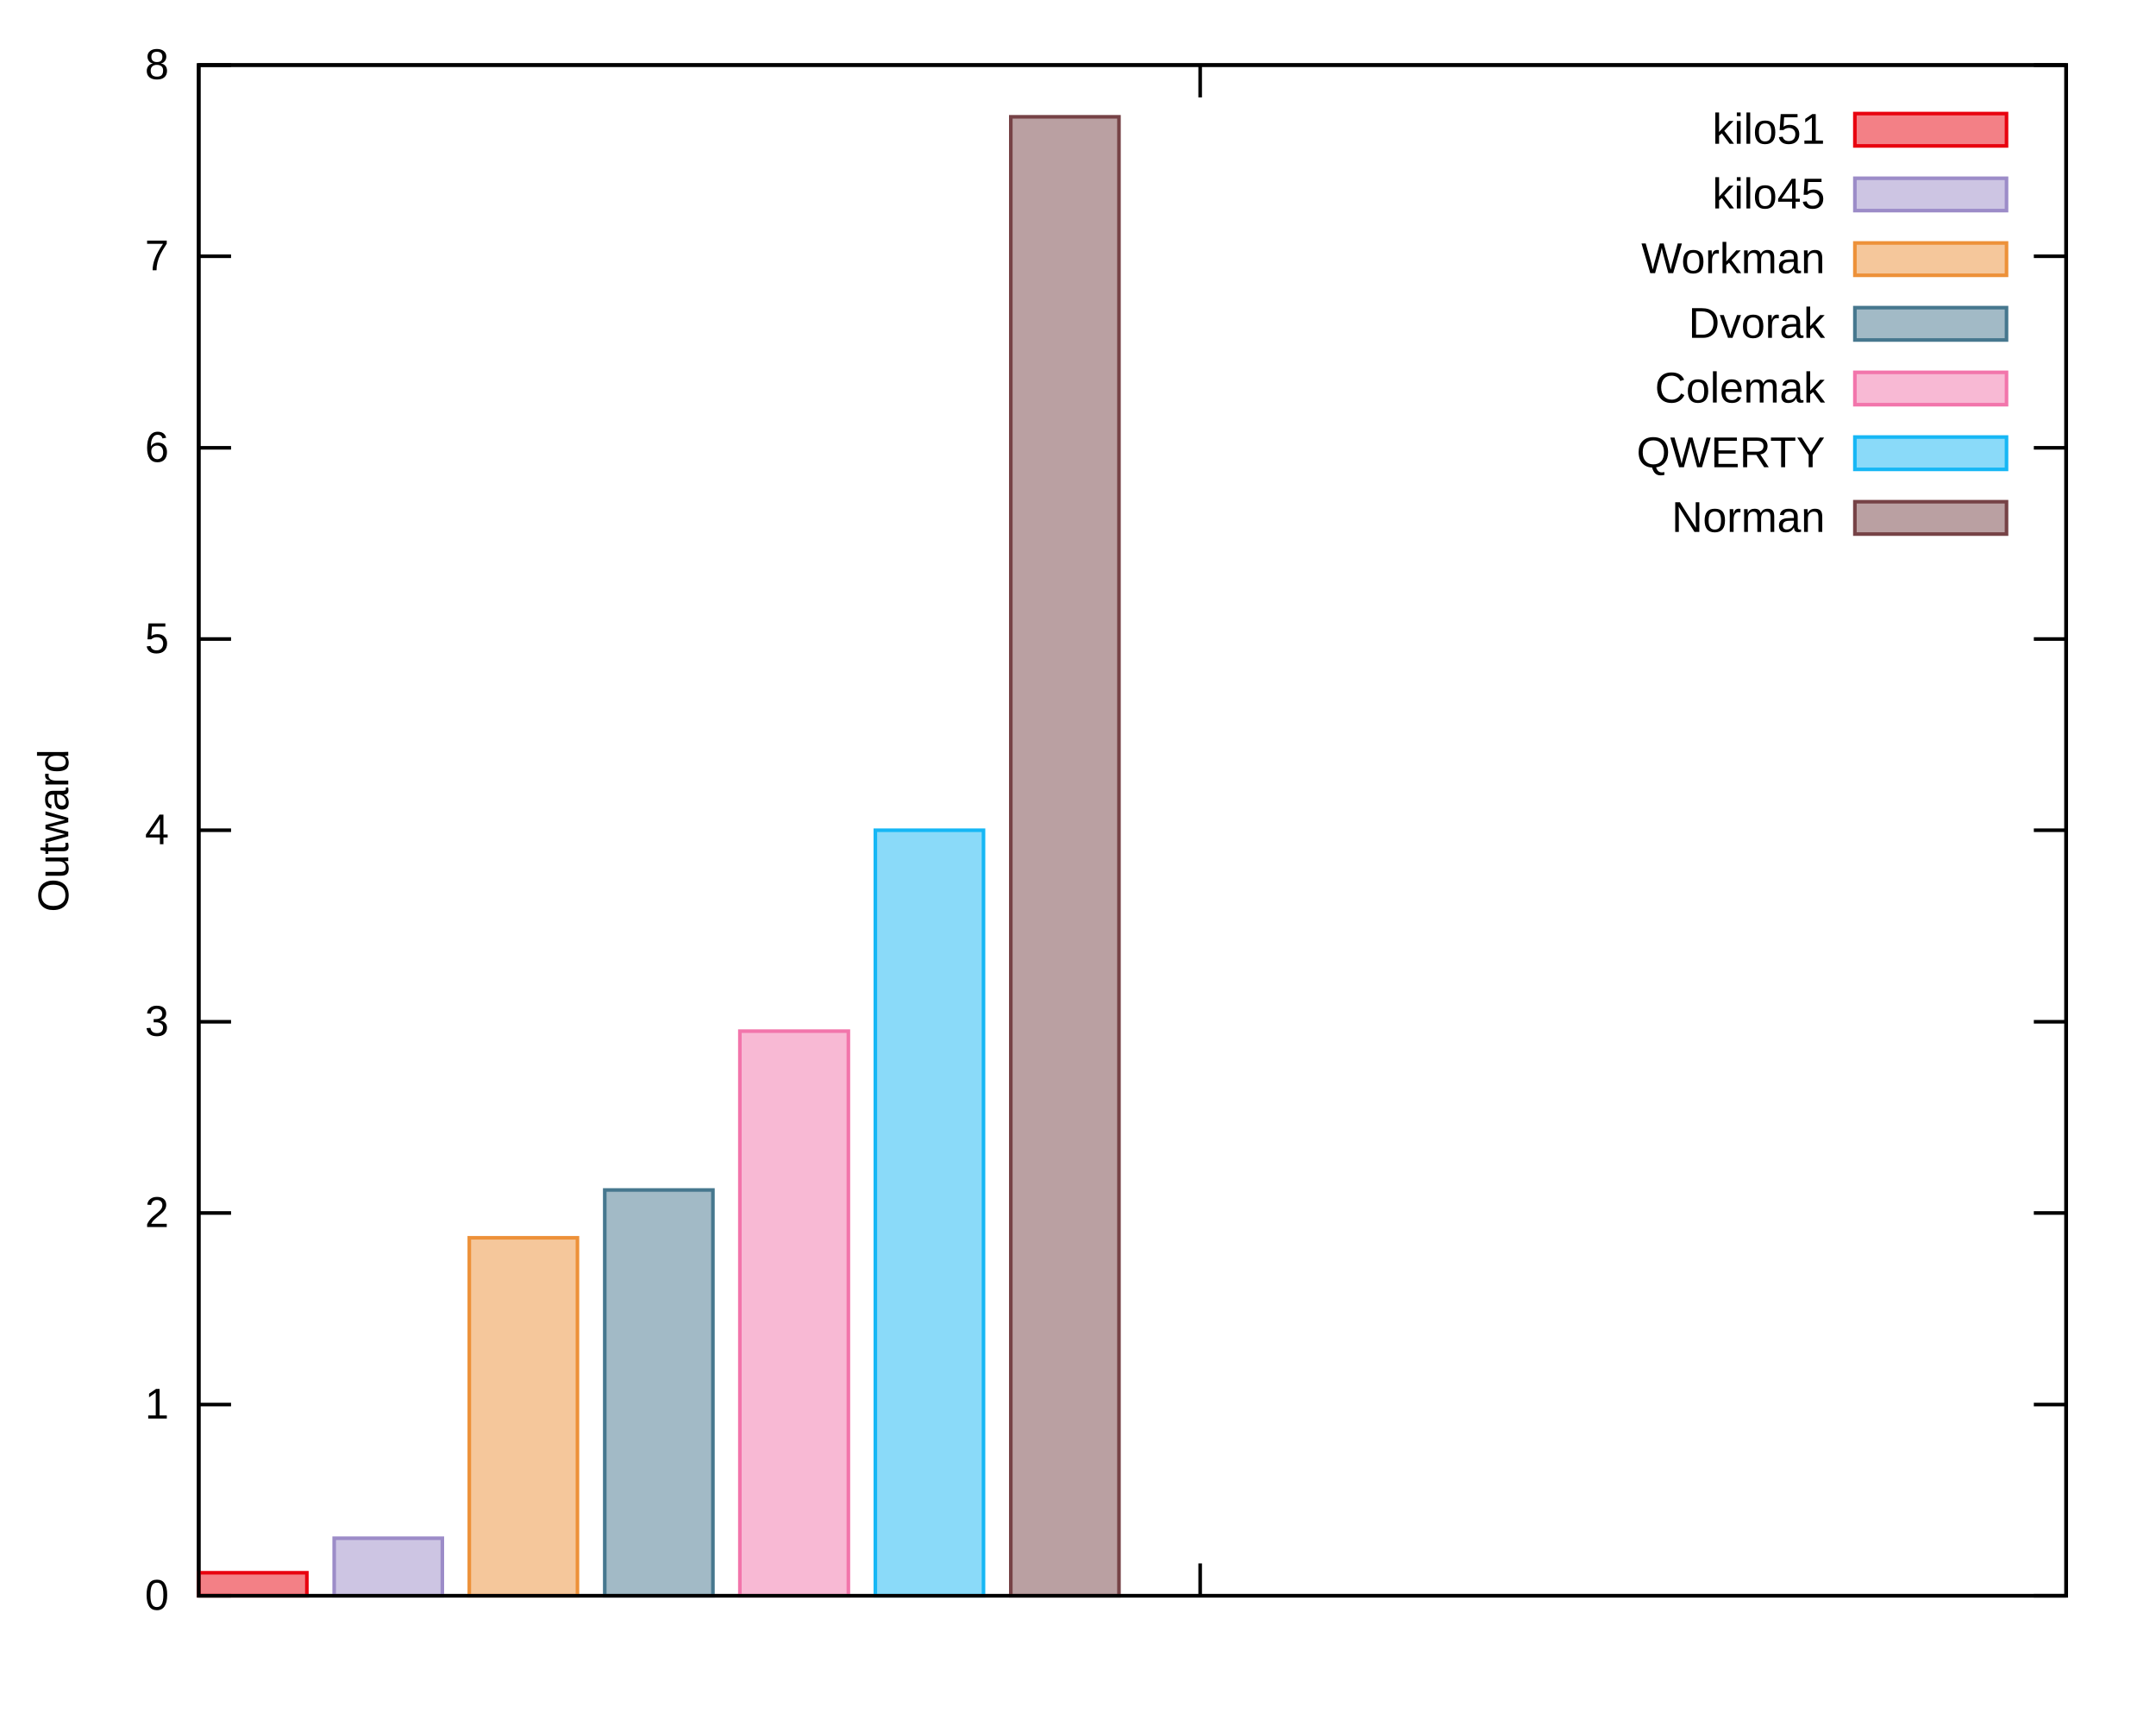
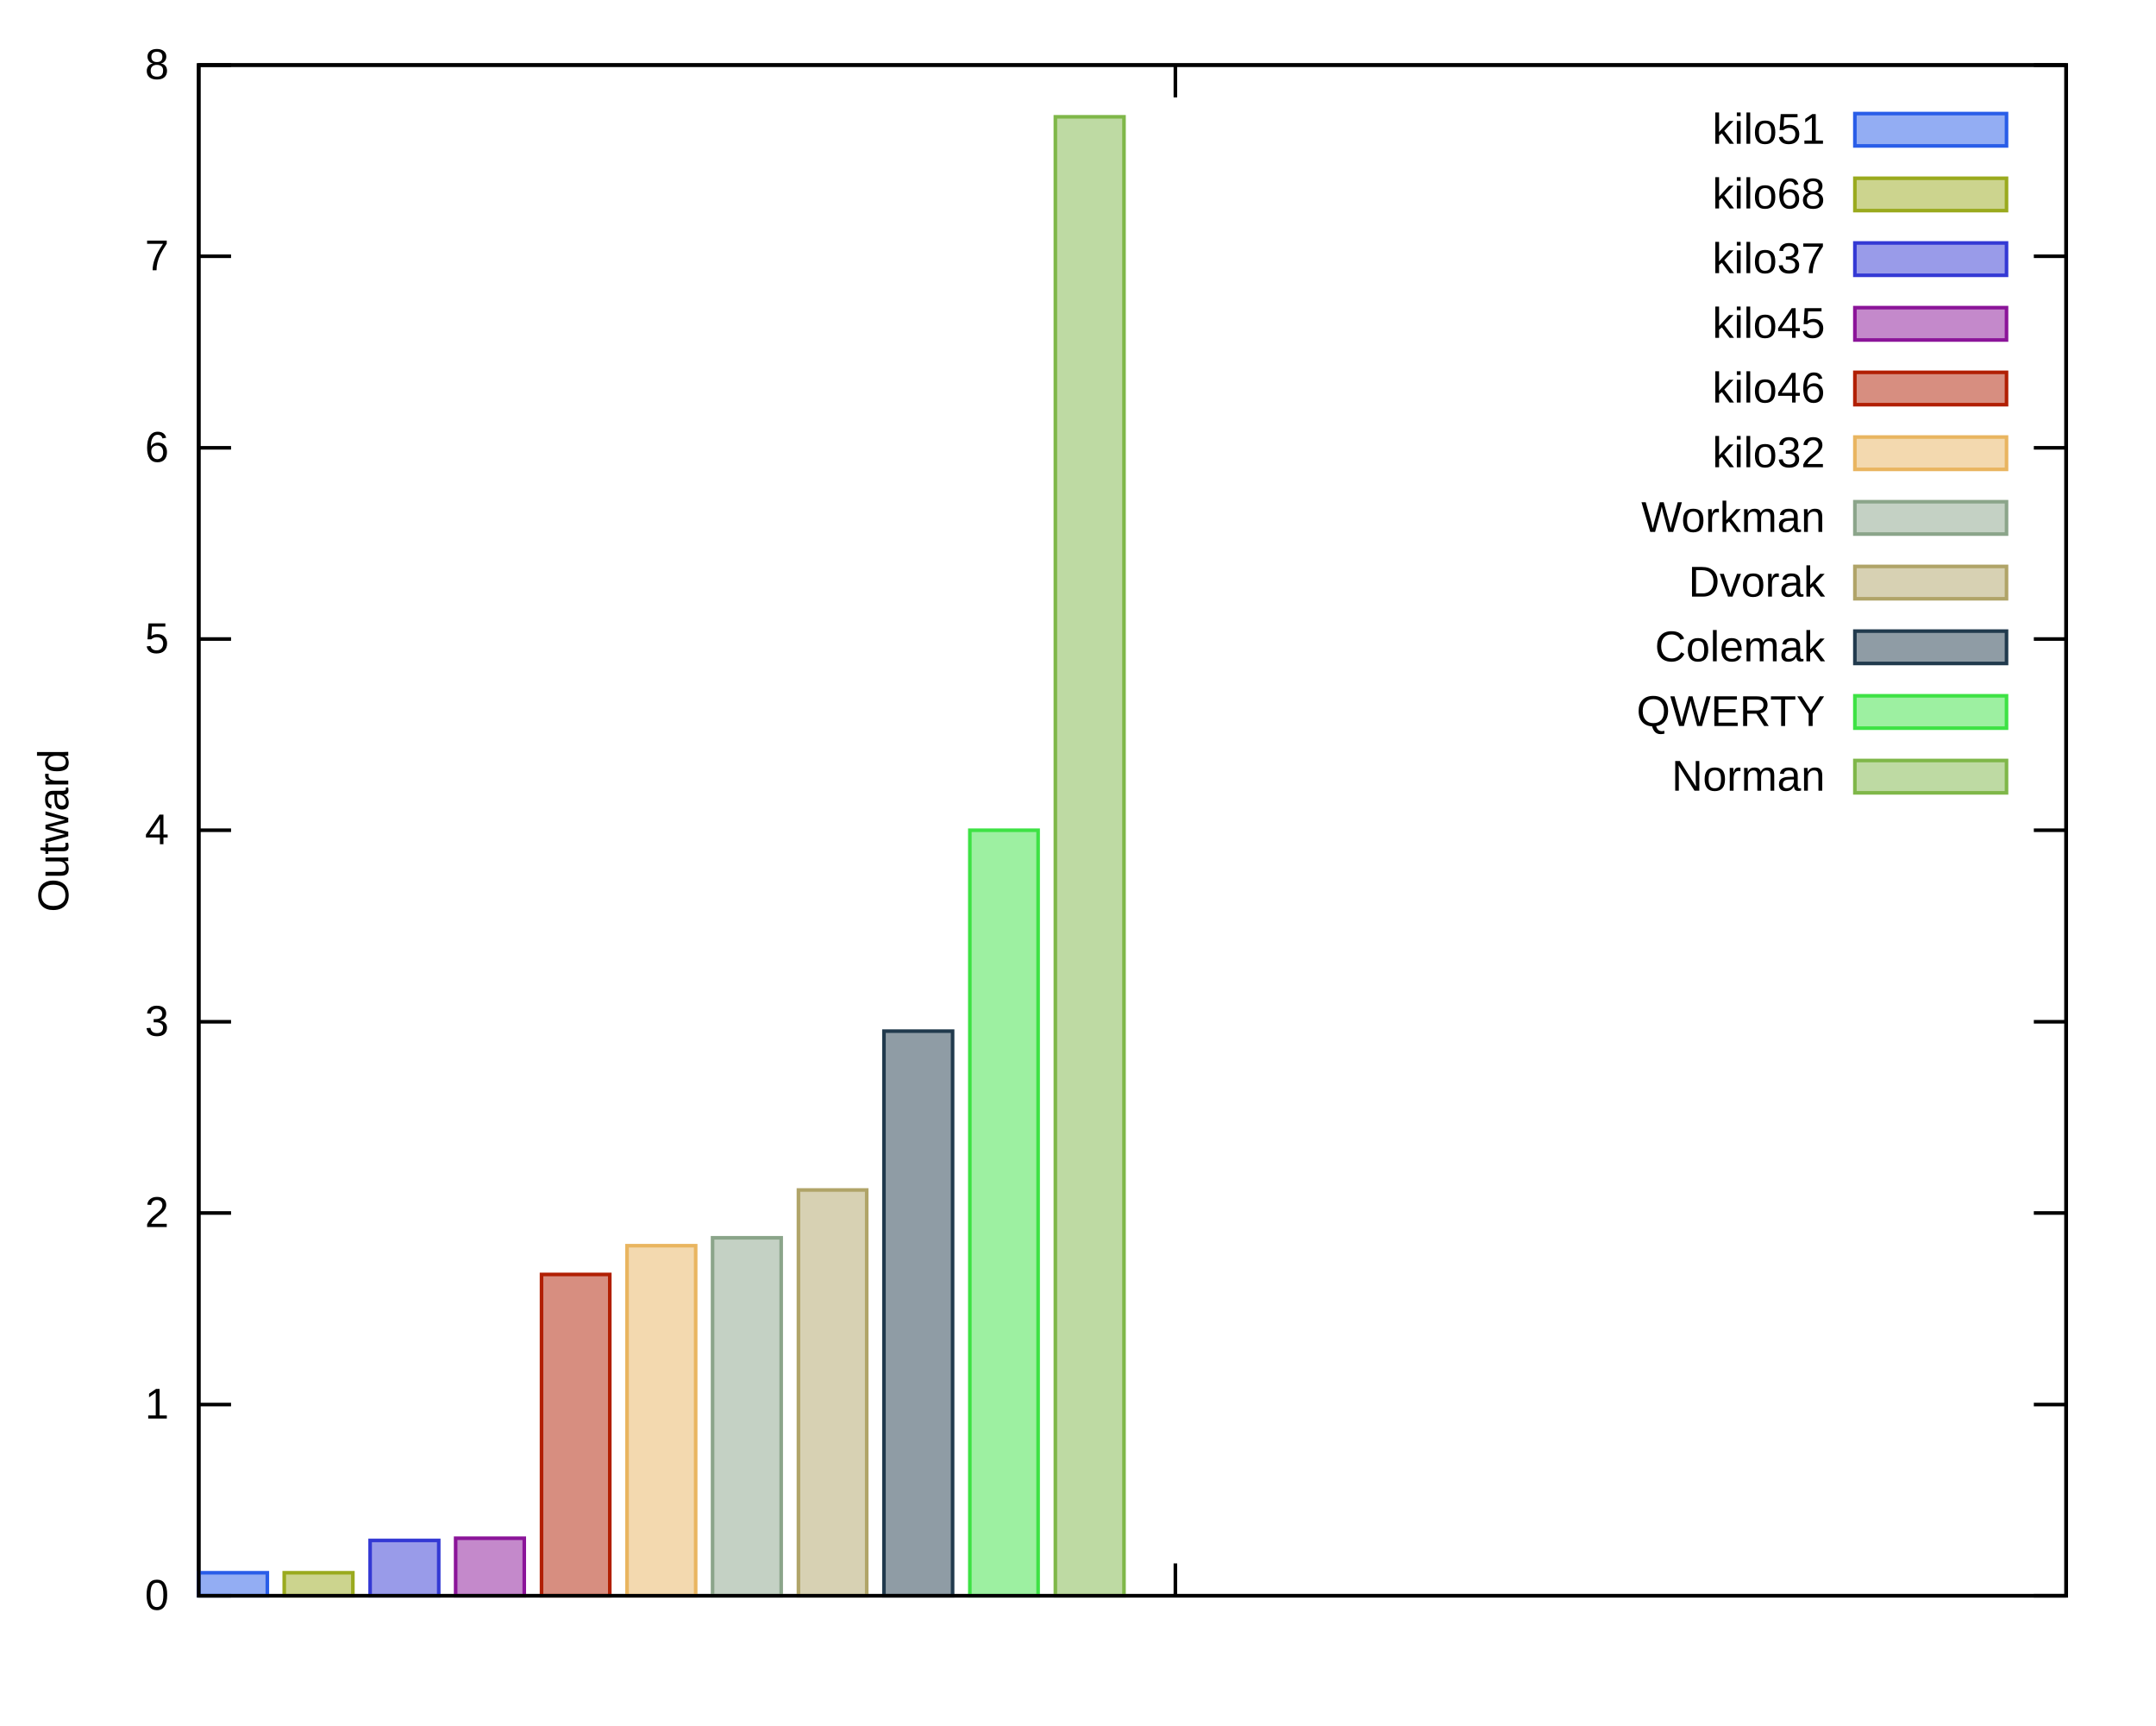
<svg xmlns="http://www.w3.org/2000/svg" xmlns:xlink="http://www.w3.org/1999/xlink" width="600" height="480" viewBox="0 0 600 480">
  <g id="gnuplot_canvas">
    <rect x="0" y="0" width="600" height="480" fill="none" />
    <defs>
      <circle id="gpDot" r="0.5" stroke-width="0.5" stroke="currentColor" />
      <path id="gpPt0" stroke-width="0.222" stroke="currentColor" d="M-1,0 h2 M0,-1 v2" />
      <path id="gpPt1" stroke-width="0.222" stroke="currentColor" d="M-1,-1 L1,1 M1,-1 L-1,1" />
      <path id="gpPt2" stroke-width="0.222" stroke="currentColor" d="M-1,0 L1,0 M0,-1 L0,1 M-1,-1 L1,1 M-1,1 L1,-1" />
      <rect id="gpPt3" stroke-width="0.222" stroke="currentColor" x="-1" y="-1" width="2" height="2" />
      <rect id="gpPt4" stroke-width="0.222" stroke="currentColor" fill="currentColor" x="-1" y="-1" width="2" height="2" />
      <circle id="gpPt5" stroke-width="0.222" stroke="currentColor" cx="0" cy="0" r="1" />
      <use xlink:href="#gpPt5" id="gpPt6" fill="currentColor" stroke="none" />
      <path id="gpPt7" stroke-width="0.222" stroke="currentColor" d="M0,-1.33 L-1.33,0.67 L1.33,0.67 z" />
      <use xlink:href="#gpPt7" id="gpPt8" fill="currentColor" stroke="none" />
      <use xlink:href="#gpPt7" id="gpPt9" stroke="currentColor" transform="rotate(180)" />
      <use xlink:href="#gpPt9" id="gpPt10" fill="currentColor" stroke="none" />
      <use xlink:href="#gpPt3" id="gpPt11" stroke="currentColor" transform="rotate(45)" />
      <use xlink:href="#gpPt11" id="gpPt12" fill="currentColor" stroke="none" />
      <path id="gpPt13" stroke-width="0.222" stroke="currentColor" d="M0,1.330 L1.265,0.411 L0.782,-1.067 L-0.782,-1.076 L-1.265,0.411 z" />
      <use xlink:href="#gpPt13" id="gpPt14" fill="currentColor" stroke="none" />
      <filter id="textbox" filterUnits="objectBoundingBox" x="0" y="0" height="1" width="1">
        <feFlood flood-color="white" flood-opacity="1" result="bgnd" />
        <feComposite in="SourceGraphic" in2="bgnd" operator="atop" />
      </filter>
      <filter id="greybox" filterUnits="objectBoundingBox" x="0" y="0" height="1" width="1">
        <feFlood flood-color="lightgrey" flood-opacity="1" result="grey" />
        <feComposite in="SourceGraphic" in2="grey" operator="atop" />
      </filter>
    </defs>
    <g fill="none" color="white" stroke="currentColor" stroke-width="1.00" stroke-linecap="butt" stroke-linejoin="miter">
</g>
    <g fill="none" color="black" stroke="currentColor" stroke-width="1.00" stroke-linecap="butt" stroke-linejoin="miter">
      <path stroke="black" d="M55.3,444.0 L64.3,444.0 M575.0,444.0 L566.0,444.0  " />
      <g transform="translate(47.0,447.9)" stroke="none" fill="black" font-family="Arial" font-size="12.00" text-anchor="end">
        <text>
          <tspan font-family="Arial"> 0</tspan>
        </text>
      </g>
    </g>
    <g fill="none" color="black" stroke="currentColor" stroke-width="1.00" stroke-linecap="butt" stroke-linejoin="miter">
      <path stroke="black" d="M55.3,390.8 L64.3,390.8 M575.0,390.8 L566.0,390.8  " />
      <g transform="translate(47.0,394.7)" stroke="none" fill="black" font-family="Arial" font-size="12.00" text-anchor="end">
        <text>
          <tspan font-family="Arial"> 1</tspan>
        </text>
      </g>
    </g>
    <g fill="none" color="black" stroke="currentColor" stroke-width="1.00" stroke-linecap="butt" stroke-linejoin="miter">
      <path stroke="black" d="M55.3,337.5 L64.3,337.5 M575.0,337.5 L566.0,337.5  " />
      <g transform="translate(47.0,341.4)" stroke="none" fill="black" font-family="Arial" font-size="12.00" text-anchor="end">
        <text>
          <tspan font-family="Arial"> 2</tspan>
        </text>
      </g>
    </g>
    <g fill="none" color="black" stroke="currentColor" stroke-width="1.00" stroke-linecap="butt" stroke-linejoin="miter">
      <path stroke="black" d="M55.3,284.3 L64.3,284.3 M575.0,284.3 L566.0,284.3  " />
      <g transform="translate(47.0,288.2)" stroke="none" fill="black" font-family="Arial" font-size="12.00" text-anchor="end">
        <text>
          <tspan font-family="Arial"> 3</tspan>
        </text>
      </g>
    </g>
    <g fill="none" color="black" stroke="currentColor" stroke-width="1.00" stroke-linecap="butt" stroke-linejoin="miter">
      <path stroke="black" d="M55.3,231.0 L64.3,231.0 M575.0,231.0 L566.0,231.0  " />
      <g transform="translate(47.0,234.9)" stroke="none" fill="black" font-family="Arial" font-size="12.00" text-anchor="end">
        <text>
          <tspan font-family="Arial"> 4</tspan>
        </text>
      </g>
    </g>
    <g fill="none" color="black" stroke="currentColor" stroke-width="1.00" stroke-linecap="butt" stroke-linejoin="miter">
      <path stroke="black" d="M55.3,177.8 L64.3,177.8 M575.0,177.8 L566.0,177.8  " />
      <g transform="translate(47.0,181.7)" stroke="none" fill="black" font-family="Arial" font-size="12.00" text-anchor="end">
        <text>
          <tspan font-family="Arial"> 5</tspan>
        </text>
      </g>
    </g>
    <g fill="none" color="black" stroke="currentColor" stroke-width="1.00" stroke-linecap="butt" stroke-linejoin="miter">
      <path stroke="black" d="M55.3,124.6 L64.3,124.6 M575.0,124.6 L566.0,124.6  " />
      <g transform="translate(47.0,128.5)" stroke="none" fill="black" font-family="Arial" font-size="12.00" text-anchor="end">
        <text>
          <tspan font-family="Arial"> 6</tspan>
        </text>
      </g>
    </g>
    <g fill="none" color="black" stroke="currentColor" stroke-width="1.00" stroke-linecap="butt" stroke-linejoin="miter">
      <path stroke="black" d="M55.3,71.3 L64.3,71.3 M575.0,71.3 L566.0,71.3  " />
      <g transform="translate(47.0,75.2)" stroke="none" fill="black" font-family="Arial" font-size="12.00" text-anchor="end">
        <text>
          <tspan font-family="Arial"> 7</tspan>
        </text>
      </g>
    </g>
    <g fill="none" color="black" stroke="currentColor" stroke-width="1.00" stroke-linecap="butt" stroke-linejoin="miter">
      <path stroke="black" d="M55.3,18.1 L64.3,18.1 M575.0,18.1 L566.0,18.1  " />
      <g transform="translate(47.0,22.0)" stroke="none" fill="black" font-family="Arial" font-size="12.00" text-anchor="end">
        <text>
          <tspan font-family="Arial"> 8</tspan>
        </text>
      </g>
    </g>
    <g fill="none" color="black" stroke="currentColor" stroke-width="1.00" stroke-linecap="butt" stroke-linejoin="miter">
-       <path stroke="black" d="M334.0,444.0 L334.0,435.0 M334.0,18.1 L334.0,27.1  " />
-       <g transform="translate(334.0,465.9)" stroke="none" fill="black" font-family="Arial" font-size="12.00" text-anchor="middle">
+       <path stroke="black" d="M327.1,444.0 L327.1,435.0 M327.1,18.1 L327.1,27.1  " />
+       <g transform="translate(327.1,465.9)" stroke="none" fill="black" font-family="Arial" font-size="12.00" text-anchor="middle">
        <text />
      </g>
    </g>
    <g fill="none" color="black" stroke="currentColor" stroke-width="1.00" stroke-linecap="butt" stroke-linejoin="miter">
</g>
    <g fill="none" color="black" stroke="currentColor" stroke-width="1.00" stroke-linecap="butt" stroke-linejoin="miter">
      <path stroke="black" d="M55.3,18.1 L55.3,444.0 L575.0,444.0 L575.0,18.1 L55.3,18.1 Z  " />
    </g>
    <g fill="none" color="black" stroke="currentColor" stroke-width="1.00" stroke-linecap="butt" stroke-linejoin="miter">
      <g transform="translate(19.0,231.1) rotate(270)" stroke="none" fill="black" font-family="Arial" font-size="12.00" text-anchor="middle">
        <text>
          <tspan font-family="Arial">Outward</tspan>
        </text>
      </g>
    </g>
    <g fill="none" color="black" stroke="currentColor" stroke-width="1.00" stroke-linecap="butt" stroke-linejoin="miter">
</g>
    <g id="gnuplot_plot_1">
      <g fill="none" color="black" stroke="currentColor" stroke-width="1.00" stroke-linecap="butt" stroke-linejoin="miter">
        <g transform="translate(507.9,40.0)" stroke="none" fill="black" font-family="Arial" font-size="12.00" text-anchor="end">
          <text>
            <tspan font-family="Arial">kilo51</tspan>
          </text>
        </g>
      </g>
      <g fill="none" color="black" stroke="currentColor" stroke-width="1.00" stroke-linecap="butt" stroke-linejoin="miter">
        <g stroke="none" shape-rendering="crispEdges">
-           <polygon fill="rgb(232,   2,  15)" fill-opacity="0.5" points="516.2,40.6 558.4,40.6 558.4,31.6 516.2,31.6 " />
-         </g>
-         <path stroke="rgb(232,   2,  15)" d="M516.2,40.6 L558.4,40.6 L558.4,31.6 L516.2,31.6 L516.2,40.6 Z  " />
-       </g>
-       <g fill="none" color="black" stroke="currentColor" stroke-width="1.00" stroke-linecap="butt" stroke-linejoin="miter">
-         <g stroke="none" shape-rendering="crispEdges">
-           <polygon fill="rgb(232,   2,  15)" fill-opacity="0.5" points="55.3,444.0 85.5,444.0 85.5,437.5 55.3,437.5 " />
-         </g>
-         <path stroke="rgb(232,   2,  15)" d="M55.3,444.0 L55.3,437.6 L85.4,437.6 L85.4,444.0 L55.3,444.0 Z  " />
+           <polygon fill="rgb( 41,  93, 232)" fill-opacity="0.5" points="516.2,40.6 558.4,40.6 558.4,31.6 516.2,31.6 " />
+         </g>
+         <path stroke="rgb( 41,  93, 232)" d="M516.2,40.6 L558.4,40.6 L558.4,31.6 L516.2,31.6 L516.2,40.6 Z  " />
+       </g>
+       <g fill="none" color="black" stroke="currentColor" stroke-width="1.00" stroke-linecap="butt" stroke-linejoin="miter">
+         <g stroke="none" shape-rendering="crispEdges">
+           <polygon fill="rgb( 41,  93, 232)" fill-opacity="0.5" points="55.3,444.0 74.5,444.0 74.5,437.5 55.3,437.5 " />
+         </g>
+         <path stroke="rgb( 41,  93, 232)" d="M55.3,444.0 L55.3,437.6 L74.4,437.6 L74.4,444.0 L55.3,444.0 Z  " />
      </g>
    </g>
    <g id="gnuplot_plot_2">
      <g fill="none" color="black" stroke="currentColor" stroke-width="1.00" stroke-linecap="butt" stroke-linejoin="miter">
        <g transform="translate(507.9,58.0)" stroke="none" fill="black" font-family="Arial" font-size="12.00" text-anchor="end">
          <text>
+             <tspan font-family="Arial">kilo68</tspan>
+           </text>
+         </g>
+       </g>
+       <g fill="none" color="black" stroke="currentColor" stroke-width="1.00" stroke-linecap="butt" stroke-linejoin="miter">
+         <g stroke="none" shape-rendering="crispEdges">
+           <polygon fill="rgb(154, 170,  30)" fill-opacity="0.5" points="516.2,58.6 558.4,58.6 558.4,49.6 516.2,49.6 " />
+         </g>
+         <path stroke="rgb(154, 170,  30)" d="M516.2,58.6 L558.4,58.6 L558.4,49.6 L516.2,49.6 L516.2,58.6 Z  " />
+       </g>
+       <g fill="none" color="black" stroke="currentColor" stroke-width="1.00" stroke-linecap="butt" stroke-linejoin="miter">
+         <g stroke="none" shape-rendering="crispEdges">
+           <polygon fill="rgb(154, 170,  30)" fill-opacity="0.5" points="79.1,444.0 98.3,444.0 98.3,437.5 79.1,437.5 " />
+         </g>
+         <path stroke="rgb(154, 170,  30)" d="M79.1,444.0 L79.1,437.6 L98.2,437.6 L98.2,444.0 L79.1,444.0 Z  " />
+       </g>
+     </g>
+     <g id="gnuplot_plot_3">
+       <g fill="none" color="black" stroke="currentColor" stroke-width="1.00" stroke-linecap="butt" stroke-linejoin="miter">
+         <g transform="translate(507.9,76.0)" stroke="none" fill="black" font-family="Arial" font-size="12.00" text-anchor="end">
+           <text>
+             <tspan font-family="Arial">kilo37</tspan>
+           </text>
+         </g>
+       </g>
+       <g fill="none" color="black" stroke="currentColor" stroke-width="1.00" stroke-linecap="butt" stroke-linejoin="miter">
+         <g stroke="none" shape-rendering="crispEdges">
+           <polygon fill="rgb( 52,  57, 212)" fill-opacity="0.5" points="516.2,76.6 558.4,76.6 558.4,67.6 516.2,67.6 " />
+         </g>
+         <path stroke="rgb( 52,  57, 212)" d="M516.2,76.6 L558.4,76.6 L558.4,67.6 L516.2,67.6 L516.2,76.6 Z  " />
+       </g>
+       <g fill="none" color="black" stroke="currentColor" stroke-width="1.00" stroke-linecap="butt" stroke-linejoin="miter">
+         <g stroke="none" shape-rendering="crispEdges">
+           <polygon fill="rgb( 52,  57, 212)" fill-opacity="0.5" points="103.0,444.0 122.2,444.0 122.2,428.5 103.0,428.5 " />
+         </g>
+         <path stroke="rgb( 52,  57, 212)" d="M103.0,444.0 L103.0,428.6 L122.1,428.6 L122.1,444.0 L103.0,444.0 Z  " />
+       </g>
+     </g>
+     <g id="gnuplot_plot_4">
+       <g fill="none" color="black" stroke="currentColor" stroke-width="1.00" stroke-linecap="butt" stroke-linejoin="miter">
+         <g transform="translate(507.9,94.0)" stroke="none" fill="black" font-family="Arial" font-size="12.00" text-anchor="end">
+           <text>
            <tspan font-family="Arial">kilo45</tspan>
          </text>
        </g>
      </g>
      <g fill="none" color="black" stroke="currentColor" stroke-width="1.00" stroke-linecap="butt" stroke-linejoin="miter">
        <g stroke="none" shape-rendering="crispEdges">
-           <polygon fill="rgb(156, 140, 200)" fill-opacity="0.5" points="516.2,58.6 558.4,58.6 558.4,49.6 516.2,49.6 " />
-         </g>
-         <path stroke="rgb(156, 140, 200)" d="M516.2,58.6 L558.4,58.6 L558.4,49.6 L516.2,49.6 L516.2,58.6 Z  " />
-       </g>
-       <g fill="none" color="black" stroke="currentColor" stroke-width="1.00" stroke-linecap="butt" stroke-linejoin="miter">
-         <g stroke="none" shape-rendering="crispEdges">
-           <polygon fill="rgb(156, 140, 200)" fill-opacity="0.5" points="93.0,444.0 123.2,444.0 123.2,427.9 93.0,427.9 " />
-         </g>
-         <path stroke="rgb(156, 140, 200)" d="M93.0,444.0 L93.0,428.0 L123.1,428.0 L123.1,444.0 L93.0,444.0 Z  " />
-       </g>
-     </g>
-     <g id="gnuplot_plot_3">
-       <g fill="none" color="black" stroke="currentColor" stroke-width="1.00" stroke-linecap="butt" stroke-linejoin="miter">
-         <g transform="translate(507.9,76.0)" stroke="none" fill="black" font-family="Arial" font-size="12.00" text-anchor="end">
+           <polygon fill="rgb(139,  20, 153)" fill-opacity="0.5" points="516.2,94.6 558.4,94.6 558.4,85.6 516.2,85.6 " />
+         </g>
+         <path stroke="rgb(139,  20, 153)" d="M516.2,94.6 L558.4,94.6 L558.4,85.6 L516.2,85.6 L516.2,94.6 Z  " />
+       </g>
+       <g fill="none" color="black" stroke="currentColor" stroke-width="1.00" stroke-linecap="butt" stroke-linejoin="miter">
+         <g stroke="none" shape-rendering="crispEdges">
+           <polygon fill="rgb(139,  20, 153)" fill-opacity="0.5" points="126.8,444.0 146.0,444.0 146.0,427.9 126.8,427.9 " />
+         </g>
+         <path stroke="rgb(139,  20, 153)" d="M126.8,444.0 L126.8,428.0 L145.9,428.0 L145.9,444.0 L126.8,444.0 Z  " />
+       </g>
+     </g>
+     <g id="gnuplot_plot_5">
+       <g fill="none" color="black" stroke="currentColor" stroke-width="1.00" stroke-linecap="butt" stroke-linejoin="miter">
+         <g transform="translate(507.9,112.0)" stroke="none" fill="black" font-family="Arial" font-size="12.00" text-anchor="end">
+           <text>
+             <tspan font-family="Arial">kilo46</tspan>
+           </text>
+         </g>
+       </g>
+       <g fill="none" color="black" stroke="currentColor" stroke-width="1.00" stroke-linecap="butt" stroke-linejoin="miter">
+         <g stroke="none" shape-rendering="crispEdges">
+           <polygon fill="rgb(177,  31,   3)" fill-opacity="0.5" points="516.2,112.6 558.4,112.6 558.4,103.6 516.2,103.6 " />
+         </g>
+         <path stroke="rgb(177,  31,   3)" d="M516.2,112.6 L558.4,112.6 L558.4,103.6 L516.2,103.6 L516.2,112.6 Z  " />
+       </g>
+       <g fill="none" color="black" stroke="currentColor" stroke-width="1.00" stroke-linecap="butt" stroke-linejoin="miter">
+         <g stroke="none" shape-rendering="crispEdges">
+           <polygon fill="rgb(177,  31,   3)" fill-opacity="0.5" points="150.7,444.0 169.8,444.0 169.8,354.5 150.7,354.5 " />
+         </g>
+         <path stroke="rgb(177,  31,   3)" d="M150.7,444.0 L150.7,354.6 L169.7,354.6 L169.7,444.0 L150.7,444.0 Z  " />
+       </g>
+     </g>
+     <g id="gnuplot_plot_6">
+       <g fill="none" color="black" stroke="currentColor" stroke-width="1.00" stroke-linecap="butt" stroke-linejoin="miter">
+         <g transform="translate(507.9,130.0)" stroke="none" fill="black" font-family="Arial" font-size="12.00" text-anchor="end">
+           <text>
+             <tspan font-family="Arial">kilo32</tspan>
+           </text>
+         </g>
+       </g>
+       <g fill="none" color="black" stroke="currentColor" stroke-width="1.00" stroke-linecap="butt" stroke-linejoin="miter">
+         <g stroke="none" shape-rendering="crispEdges">
+           <polygon fill="rgb(233, 181,  96)" fill-opacity="0.5" points="516.2,130.6 558.4,130.6 558.4,121.6 516.2,121.6 " />
+         </g>
+         <path stroke="rgb(233, 181,  96)" d="M516.2,130.6 L558.4,130.6 L558.4,121.6 L516.2,121.6 L516.2,130.6 Z  " />
+       </g>
+       <g fill="none" color="black" stroke="currentColor" stroke-width="1.00" stroke-linecap="butt" stroke-linejoin="miter">
+         <g stroke="none" shape-rendering="crispEdges">
+           <polygon fill="rgb(233, 181,  96)" fill-opacity="0.5" points="174.5,444.0 193.7,444.0 193.7,346.5 174.5,346.5 " />
+         </g>
+         <path stroke="rgb(233, 181,  96)" d="M174.5,444.0 L174.5,346.6 L193.6,346.6 L193.6,444.0 L174.5,444.0 Z  " />
+       </g>
+     </g>
+     <g id="gnuplot_plot_7">
+       <g fill="none" color="black" stroke="currentColor" stroke-width="1.00" stroke-linecap="butt" stroke-linejoin="miter">
+         <g transform="translate(507.9,148.0)" stroke="none" fill="black" font-family="Arial" font-size="12.00" text-anchor="end">
          <text>
            <tspan font-family="Arial">Workman</tspan>
          </text>
        </g>
      </g>
      <g fill="none" color="black" stroke="currentColor" stroke-width="1.00" stroke-linecap="butt" stroke-linejoin="miter">
        <g stroke="none" shape-rendering="crispEdges">
-           <polygon fill="rgb(237, 145,  57)" fill-opacity="0.5" points="516.2,76.6 558.4,76.6 558.4,67.6 516.2,67.6 " />
-         </g>
-         <path stroke="rgb(237, 145,  57)" d="M516.2,76.6 L558.4,76.6 L558.4,67.6 L516.2,67.6 L516.2,76.6 Z  " />
-       </g>
-       <g fill="none" color="black" stroke="currentColor" stroke-width="1.00" stroke-linecap="butt" stroke-linejoin="miter">
-         <g stroke="none" shape-rendering="crispEdges">
-           <polygon fill="rgb(237, 145,  57)" fill-opacity="0.5" points="130.6,444.0 160.8,444.0 160.8,344.3 130.6,344.3 " />
-         </g>
-         <path stroke="rgb(237, 145,  57)" d="M130.6,444.0 L130.6,344.4 L160.7,344.4 L160.7,444.0 L130.6,444.0 Z  " />
-       </g>
-     </g>
-     <g id="gnuplot_plot_4">
-       <g fill="none" color="black" stroke="currentColor" stroke-width="1.00" stroke-linecap="butt" stroke-linejoin="miter">
-         <g transform="translate(507.9,94.0)" stroke="none" fill="black" font-family="Arial" font-size="12.00" text-anchor="end">
+           <polygon fill="rgb(139, 165, 138)" fill-opacity="0.5" points="516.2,148.6 558.4,148.6 558.4,139.6 516.2,139.6 " />
+         </g>
+         <path stroke="rgb(139, 165, 138)" d="M516.2,148.6 L558.4,148.6 L558.4,139.6 L516.2,139.6 L516.2,148.6 Z  " />
+       </g>
+       <g fill="none" color="black" stroke="currentColor" stroke-width="1.00" stroke-linecap="butt" stroke-linejoin="miter">
+         <g stroke="none" shape-rendering="crispEdges">
+           <polygon fill="rgb(139, 165, 138)" fill-opacity="0.5" points="198.3,444.0 217.5,444.0 217.5,344.3 198.3,344.3 " />
+         </g>
+         <path stroke="rgb(139, 165, 138)" d="M198.3,444.0 L198.3,344.4 L217.4,344.4 L217.4,444.0 L198.3,444.0 Z  " />
+       </g>
+     </g>
+     <g id="gnuplot_plot_8">
+       <g fill="none" color="black" stroke="currentColor" stroke-width="1.00" stroke-linecap="butt" stroke-linejoin="miter">
+         <g transform="translate(507.9,166.0)" stroke="none" fill="black" font-family="Arial" font-size="12.00" text-anchor="end">
          <text>
            <tspan font-family="Arial">Dvorak</tspan>
          </text>
        </g>
      </g>
      <g fill="none" color="black" stroke="currentColor" stroke-width="1.00" stroke-linecap="butt" stroke-linejoin="miter">
        <g stroke="none" shape-rendering="crispEdges">
-           <polygon fill="rgb( 70, 119, 142)" fill-opacity="0.5" points="516.2,94.6 558.4,94.6 558.4,85.6 516.2,85.6 " />
-         </g>
-         <path stroke="rgb( 70, 119, 142)" d="M516.2,94.6 L558.4,94.6 L558.4,85.6 L516.2,85.6 L516.2,94.6 Z  " />
-       </g>
-       <g fill="none" color="black" stroke="currentColor" stroke-width="1.00" stroke-linecap="butt" stroke-linejoin="miter">
-         <g stroke="none" shape-rendering="crispEdges">
-           <polygon fill="rgb( 70, 119, 142)" fill-opacity="0.5" points="168.3,444.0 198.5,444.0 198.5,331.0 168.3,331.0 " />
-         </g>
-         <path stroke="rgb( 70, 119, 142)" d="M168.3,444.0 L168.3,331.1 L198.4,331.1 L198.4,444.0 L168.3,444.0 Z  " />
-       </g>
-     </g>
-     <g id="gnuplot_plot_5">
-       <g fill="none" color="black" stroke="currentColor" stroke-width="1.00" stroke-linecap="butt" stroke-linejoin="miter">
-         <g transform="translate(507.9,112.0)" stroke="none" fill="black" font-family="Arial" font-size="12.00" text-anchor="end">
+           <polygon fill="rgb(176, 164, 104)" fill-opacity="0.5" points="516.2,166.6 558.4,166.6 558.4,157.6 516.2,157.6 " />
+         </g>
+         <path stroke="rgb(176, 164, 104)" d="M516.2,166.6 L558.4,166.6 L558.4,157.6 L516.2,157.6 L516.2,166.6 Z  " />
+       </g>
+       <g fill="none" color="black" stroke="currentColor" stroke-width="1.00" stroke-linecap="butt" stroke-linejoin="miter">
+         <g stroke="none" shape-rendering="crispEdges">
+           <polygon fill="rgb(176, 164, 104)" fill-opacity="0.5" points="222.2,444.0 241.3,444.0 241.3,331.0 222.2,331.0 " />
+         </g>
+         <path stroke="rgb(176, 164, 104)" d="M222.2,444.0 L222.2,331.1 L241.2,331.1 L241.2,444.0 L222.2,444.0 Z  " />
+       </g>
+     </g>
+     <g id="gnuplot_plot_9">
+       <g fill="none" color="black" stroke="currentColor" stroke-width="1.00" stroke-linecap="butt" stroke-linejoin="miter">
+         <g transform="translate(507.9,184.0)" stroke="none" fill="black" font-family="Arial" font-size="12.00" text-anchor="end">
          <text>
            <tspan font-family="Arial">Colemak</tspan>
          </text>
        </g>
      </g>
      <g fill="none" color="black" stroke="currentColor" stroke-width="1.00" stroke-linecap="butt" stroke-linejoin="miter">
        <g stroke="none" shape-rendering="crispEdges">
-           <polygon fill="rgb(242, 117, 171)" fill-opacity="0.5" points="516.2,112.6 558.4,112.6 558.4,103.6 516.2,103.6 " />
-         </g>
-         <path stroke="rgb(242, 117, 171)" d="M516.2,112.6 L558.4,112.6 L558.4,103.6 L516.2,103.6 L516.2,112.6 Z  " />
-       </g>
-       <g fill="none" color="black" stroke="currentColor" stroke-width="1.00" stroke-linecap="butt" stroke-linejoin="miter">
-         <g stroke="none" shape-rendering="crispEdges">
-           <polygon fill="rgb(242, 117, 171)" fill-opacity="0.5" points="205.9,444.0 236.2,444.0 236.2,286.8 205.9,286.8 " />
-         </g>
-         <path stroke="rgb(242, 117, 171)" d="M205.9,444.0 L205.9,286.9 L236.1,286.9 L236.1,444.0 L205.9,444.0 Z  " />
-       </g>
-     </g>
-     <g id="gnuplot_plot_6">
-       <g fill="none" color="black" stroke="currentColor" stroke-width="1.00" stroke-linecap="butt" stroke-linejoin="miter">
-         <g transform="translate(507.9,130.0)" stroke="none" fill="black" font-family="Arial" font-size="12.00" text-anchor="end">
+           <polygon fill="rgb( 33,  58,  77)" fill-opacity="0.5" points="516.2,184.6 558.4,184.6 558.4,175.6 516.2,175.6 " />
+         </g>
+         <path stroke="rgb( 33,  58,  77)" d="M516.2,184.6 L558.4,184.6 L558.4,175.6 L516.2,175.6 L516.2,184.6 Z  " />
+       </g>
+       <g fill="none" color="black" stroke="currentColor" stroke-width="1.00" stroke-linecap="butt" stroke-linejoin="miter">
+         <g stroke="none" shape-rendering="crispEdges">
+           <polygon fill="rgb( 33,  58,  77)" fill-opacity="0.5" points="246.0,444.0 265.2,444.0 265.2,286.8 246.0,286.8 " />
+         </g>
+         <path stroke="rgb( 33,  58,  77)" d="M246.0,444.0 L246.0,286.9 L265.1,286.9 L265.1,444.0 L246.0,444.0 Z  " />
+       </g>
+     </g>
+     <g id="gnuplot_plot_10">
+       <g fill="none" color="black" stroke="currentColor" stroke-width="1.00" stroke-linecap="butt" stroke-linejoin="miter">
+         <g transform="translate(507.9,202.0)" stroke="none" fill="black" font-family="Arial" font-size="12.00" text-anchor="end">
          <text>
            <tspan font-family="Arial">QWERTY</tspan>
          </text>
        </g>
      </g>
      <g fill="none" color="black" stroke="currentColor" stroke-width="1.00" stroke-linecap="butt" stroke-linejoin="miter">
        <g stroke="none" shape-rendering="crispEdges">
-           <polygon fill="rgb( 22, 183, 245)" fill-opacity="0.5" points="516.2,130.6 558.4,130.6 558.4,121.6 516.2,121.6 " />
-         </g>
-         <path stroke="rgb( 22, 183, 245)" d="M516.2,130.6 L558.4,130.6 L558.4,121.6 L516.2,121.6 L516.2,130.6 Z  " />
-       </g>
-       <g fill="none" color="black" stroke="currentColor" stroke-width="1.00" stroke-linecap="butt" stroke-linejoin="miter">
-         <g stroke="none" shape-rendering="crispEdges">
-           <polygon fill="rgb( 22, 183, 245)" fill-opacity="0.5" points="243.6,444.0 273.8,444.0 273.8,230.9 243.6,230.9 " />
-         </g>
-         <path stroke="rgb( 22, 183, 245)" d="M243.6,444.0 L243.6,231.0 L273.7,231.0 L273.7,444.0 L243.6,444.0 Z  " />
-       </g>
-     </g>
-     <g id="gnuplot_plot_7">
-       <g fill="none" color="black" stroke="currentColor" stroke-width="1.00" stroke-linecap="butt" stroke-linejoin="miter">
-         <g transform="translate(507.9,148.0)" stroke="none" fill="black" font-family="Arial" font-size="12.00" text-anchor="end">
+           <polygon fill="rgb( 61, 226,  68)" fill-opacity="0.5" points="516.2,202.6 558.4,202.6 558.4,193.6 516.2,193.6 " />
+         </g>
+         <path stroke="rgb( 61, 226,  68)" d="M516.2,202.6 L558.4,202.6 L558.4,193.6 L516.2,193.6 L516.2,202.6 Z  " />
+       </g>
+       <g fill="none" color="black" stroke="currentColor" stroke-width="1.00" stroke-linecap="butt" stroke-linejoin="miter">
+         <g stroke="none" shape-rendering="crispEdges">
+           <polygon fill="rgb( 61, 226,  68)" fill-opacity="0.5" points="269.9,444.0 289.0,444.0 289.0,230.9 269.9,230.9 " />
+         </g>
+         <path stroke="rgb( 61, 226,  68)" d="M269.9,444.0 L269.9,231.0 L288.9,231.0 L288.9,444.0 L269.9,444.0 Z  " />
+       </g>
+     </g>
+     <g id="gnuplot_plot_11">
+       <g fill="none" color="black" stroke="currentColor" stroke-width="1.00" stroke-linecap="butt" stroke-linejoin="miter">
+         <g transform="translate(507.9,220.0)" stroke="none" fill="black" font-family="Arial" font-size="12.00" text-anchor="end">
          <text>
            <tspan font-family="Arial">Norman</tspan>
          </text>
        </g>
      </g>
      <g fill="none" color="black" stroke="currentColor" stroke-width="1.00" stroke-linecap="butt" stroke-linejoin="miter">
        <g stroke="none" shape-rendering="crispEdges">
-           <polygon fill="rgb(118,  66,  70)" fill-opacity="0.5" points="516.2,148.6 558.4,148.6 558.4,139.6 516.2,139.6 " />
-         </g>
-         <path stroke="rgb(118,  66,  70)" d="M516.2,148.6 L558.4,148.6 L558.4,139.6 L516.2,139.6 L516.2,148.6 Z  " />
-       </g>
-       <g fill="none" color="black" stroke="currentColor" stroke-width="1.00" stroke-linecap="butt" stroke-linejoin="miter">
-         <g stroke="none" shape-rendering="crispEdges">
-           <polygon fill="rgb(118,  66,  70)" fill-opacity="0.5" points="281.3,444.0 311.5,444.0 311.5,32.4 281.3,32.4 " />
-         </g>
-         <path stroke="rgb(118,  66,  70)" d="M281.3,444.0 L281.3,32.5 L311.4,32.5 L311.4,444.0 L281.3,444.0 Z  " />
-       </g>
-     </g>
-     <g id="gnuplot_plot_8">
+           <polygon fill="rgb(127, 183,  73)" fill-opacity="0.5" points="516.2,220.6 558.4,220.6 558.4,211.6 516.2,211.6 " />
+         </g>
+         <path stroke="rgb(127, 183,  73)" d="M516.2,220.6 L558.4,220.6 L558.4,211.6 L516.2,211.6 L516.2,220.6 Z  " />
+       </g>
+       <g fill="none" color="black" stroke="currentColor" stroke-width="1.00" stroke-linecap="butt" stroke-linejoin="miter">
+         <g stroke="none" shape-rendering="crispEdges">
+           <polygon fill="rgb(127, 183,  73)" fill-opacity="0.5" points="293.7,444.0 312.9,444.0 312.9,32.4 293.7,32.4 " />
+         </g>
+         <path stroke="rgb(127, 183,  73)" d="M293.7,444.0 L293.7,32.5 L312.8,32.5 L312.8,444.0 L293.7,444.0 Z  " />
+       </g>
+     </g>
+     <g id="gnuplot_plot_12">
      <g fill="none" color="black" stroke="currentColor" stroke-width="1.00" stroke-linecap="butt" stroke-linejoin="miter">
</g>
    </g>
    <g fill="none" color="white" stroke="rgb(  0,   0,   0)" stroke-width="2.00" stroke-linecap="butt" stroke-linejoin="miter">
</g>
    <g fill="none" color="black" stroke="currentColor" stroke-width="2.00" stroke-linecap="butt" stroke-linejoin="miter">
</g>
    <g fill="none" color="black" stroke="black" stroke-width="1.00" stroke-linecap="butt" stroke-linejoin="miter">
</g>
    <g fill="none" color="black" stroke="currentColor" stroke-width="1.00" stroke-linecap="butt" stroke-linejoin="miter">
      <path stroke="black" d="M55.3,18.1 L55.3,444.0 L575.0,444.0 L575.0,18.1 L55.3,18.1 Z  " />
    </g>
    <g fill="none" color="black" stroke="currentColor" stroke-width="1.00" stroke-linecap="butt" stroke-linejoin="miter">
</g>
  </g>
</svg>
